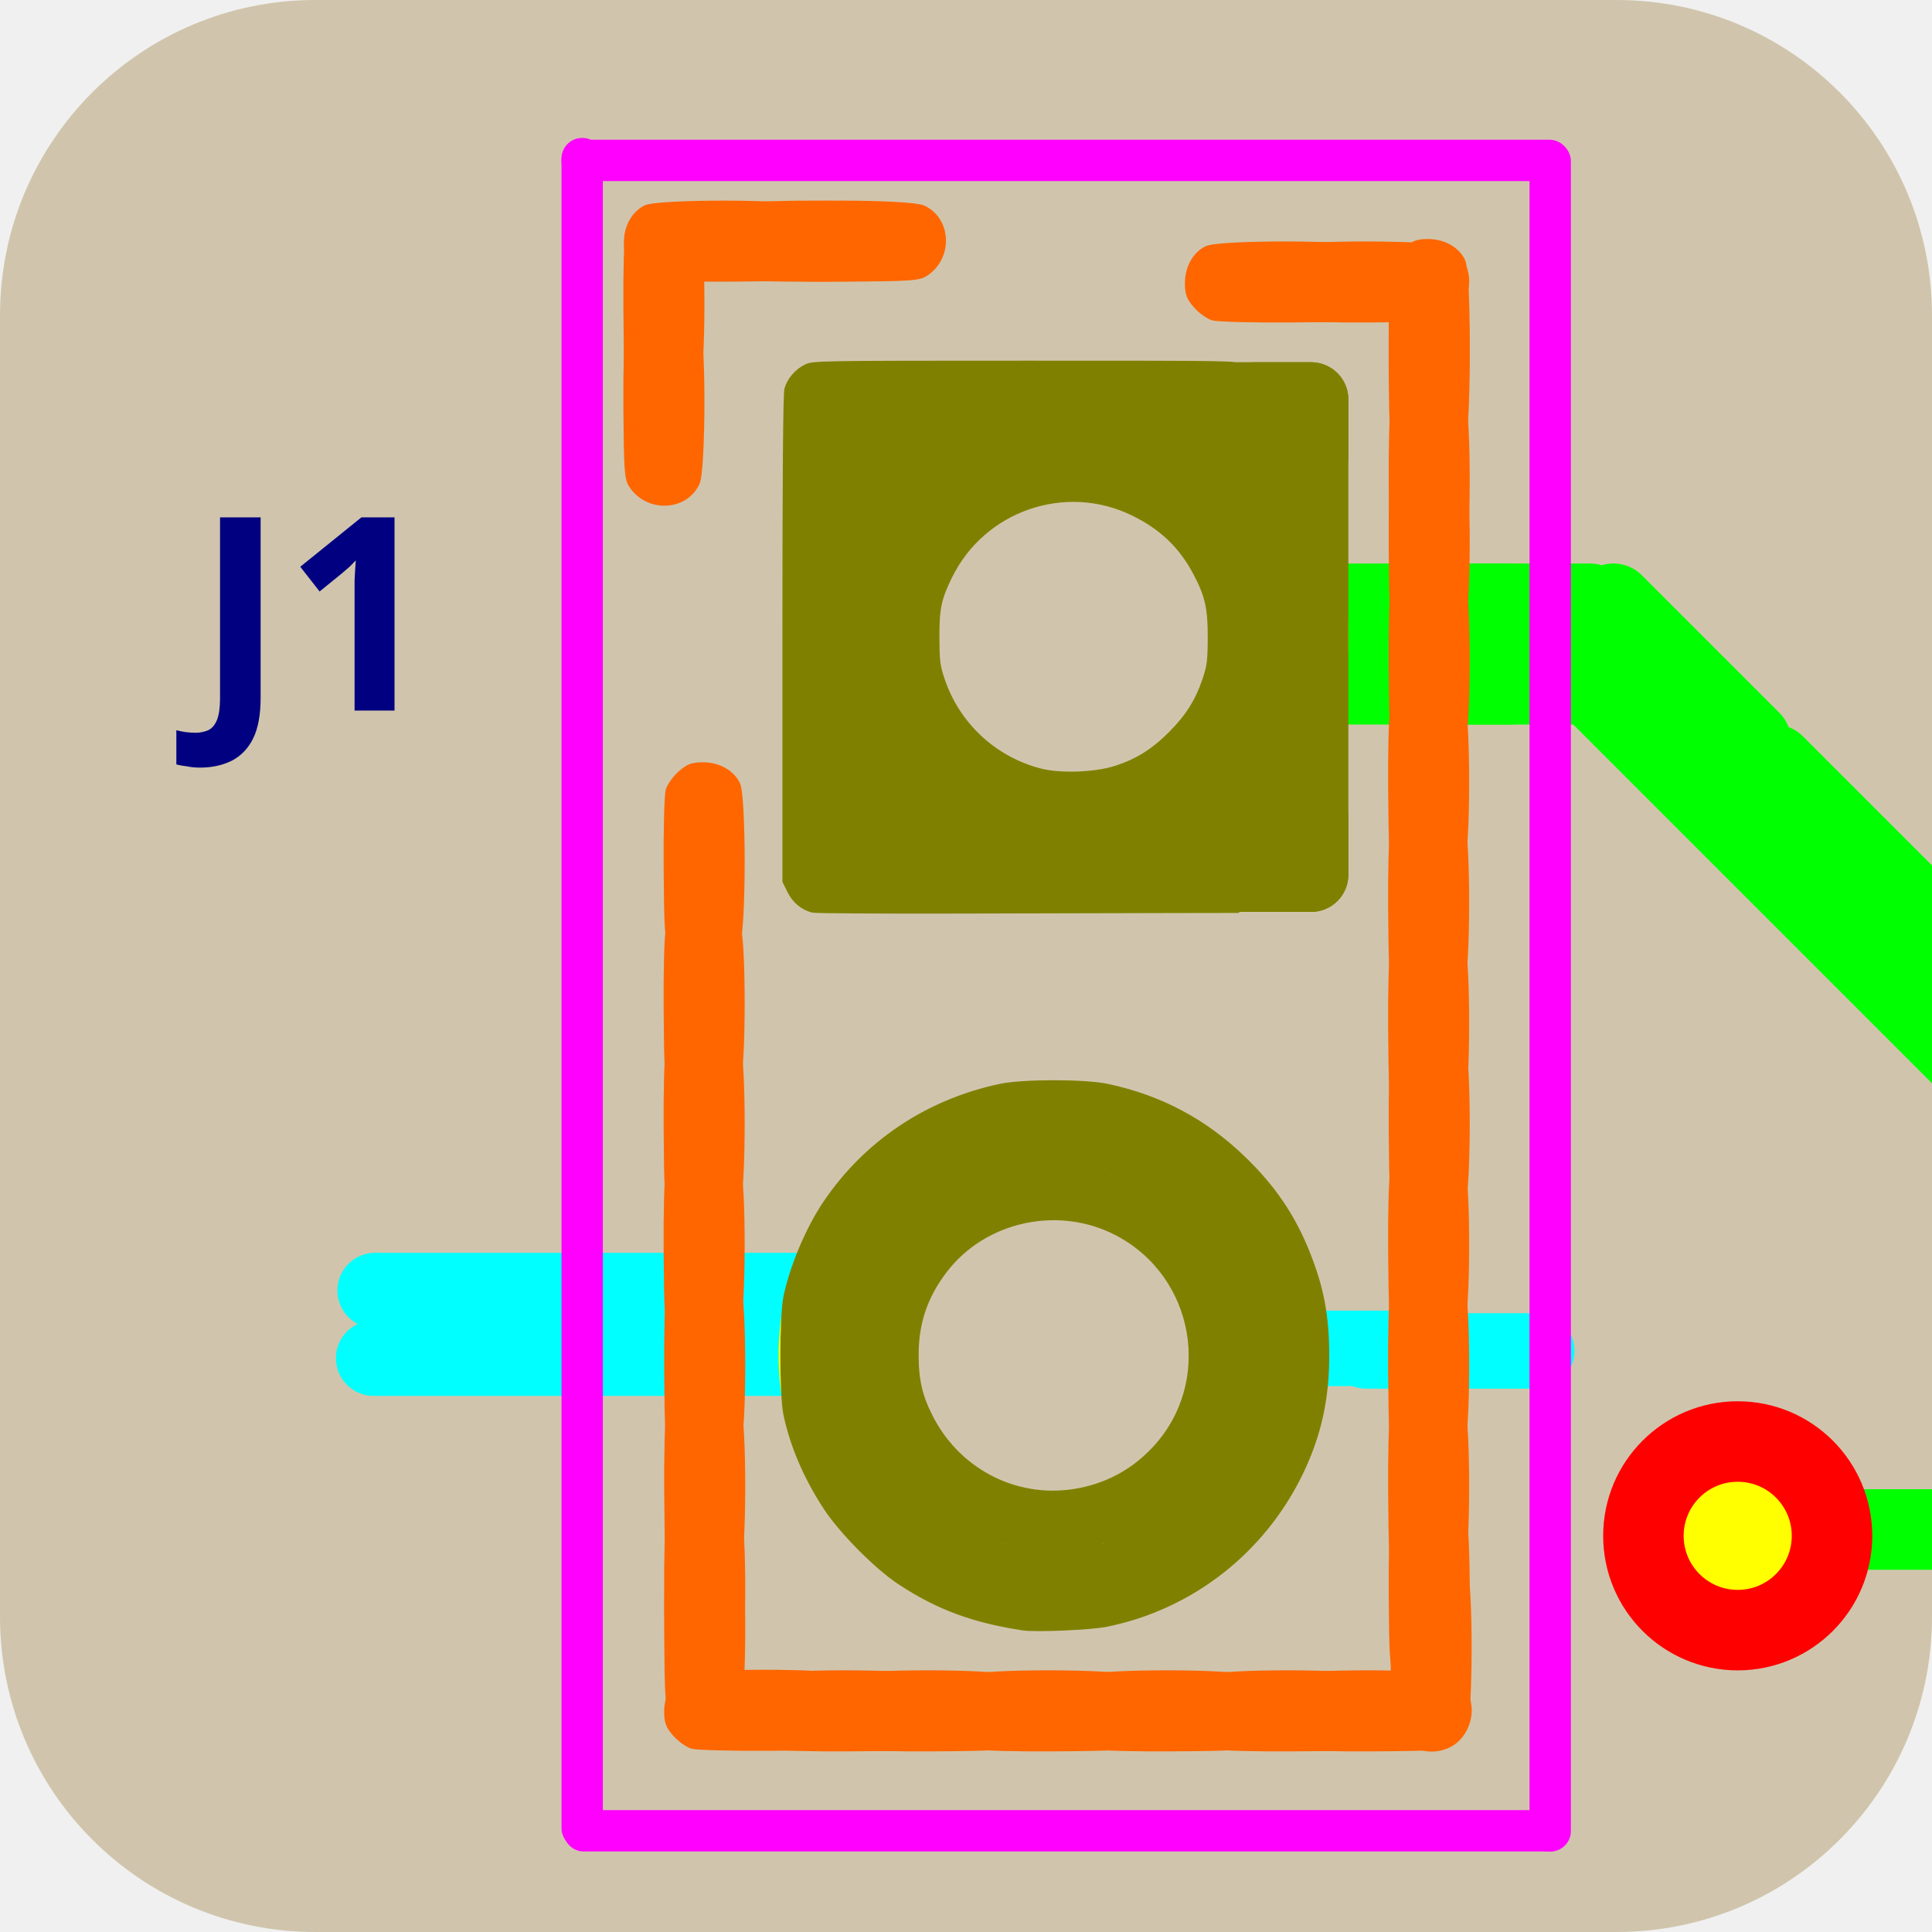
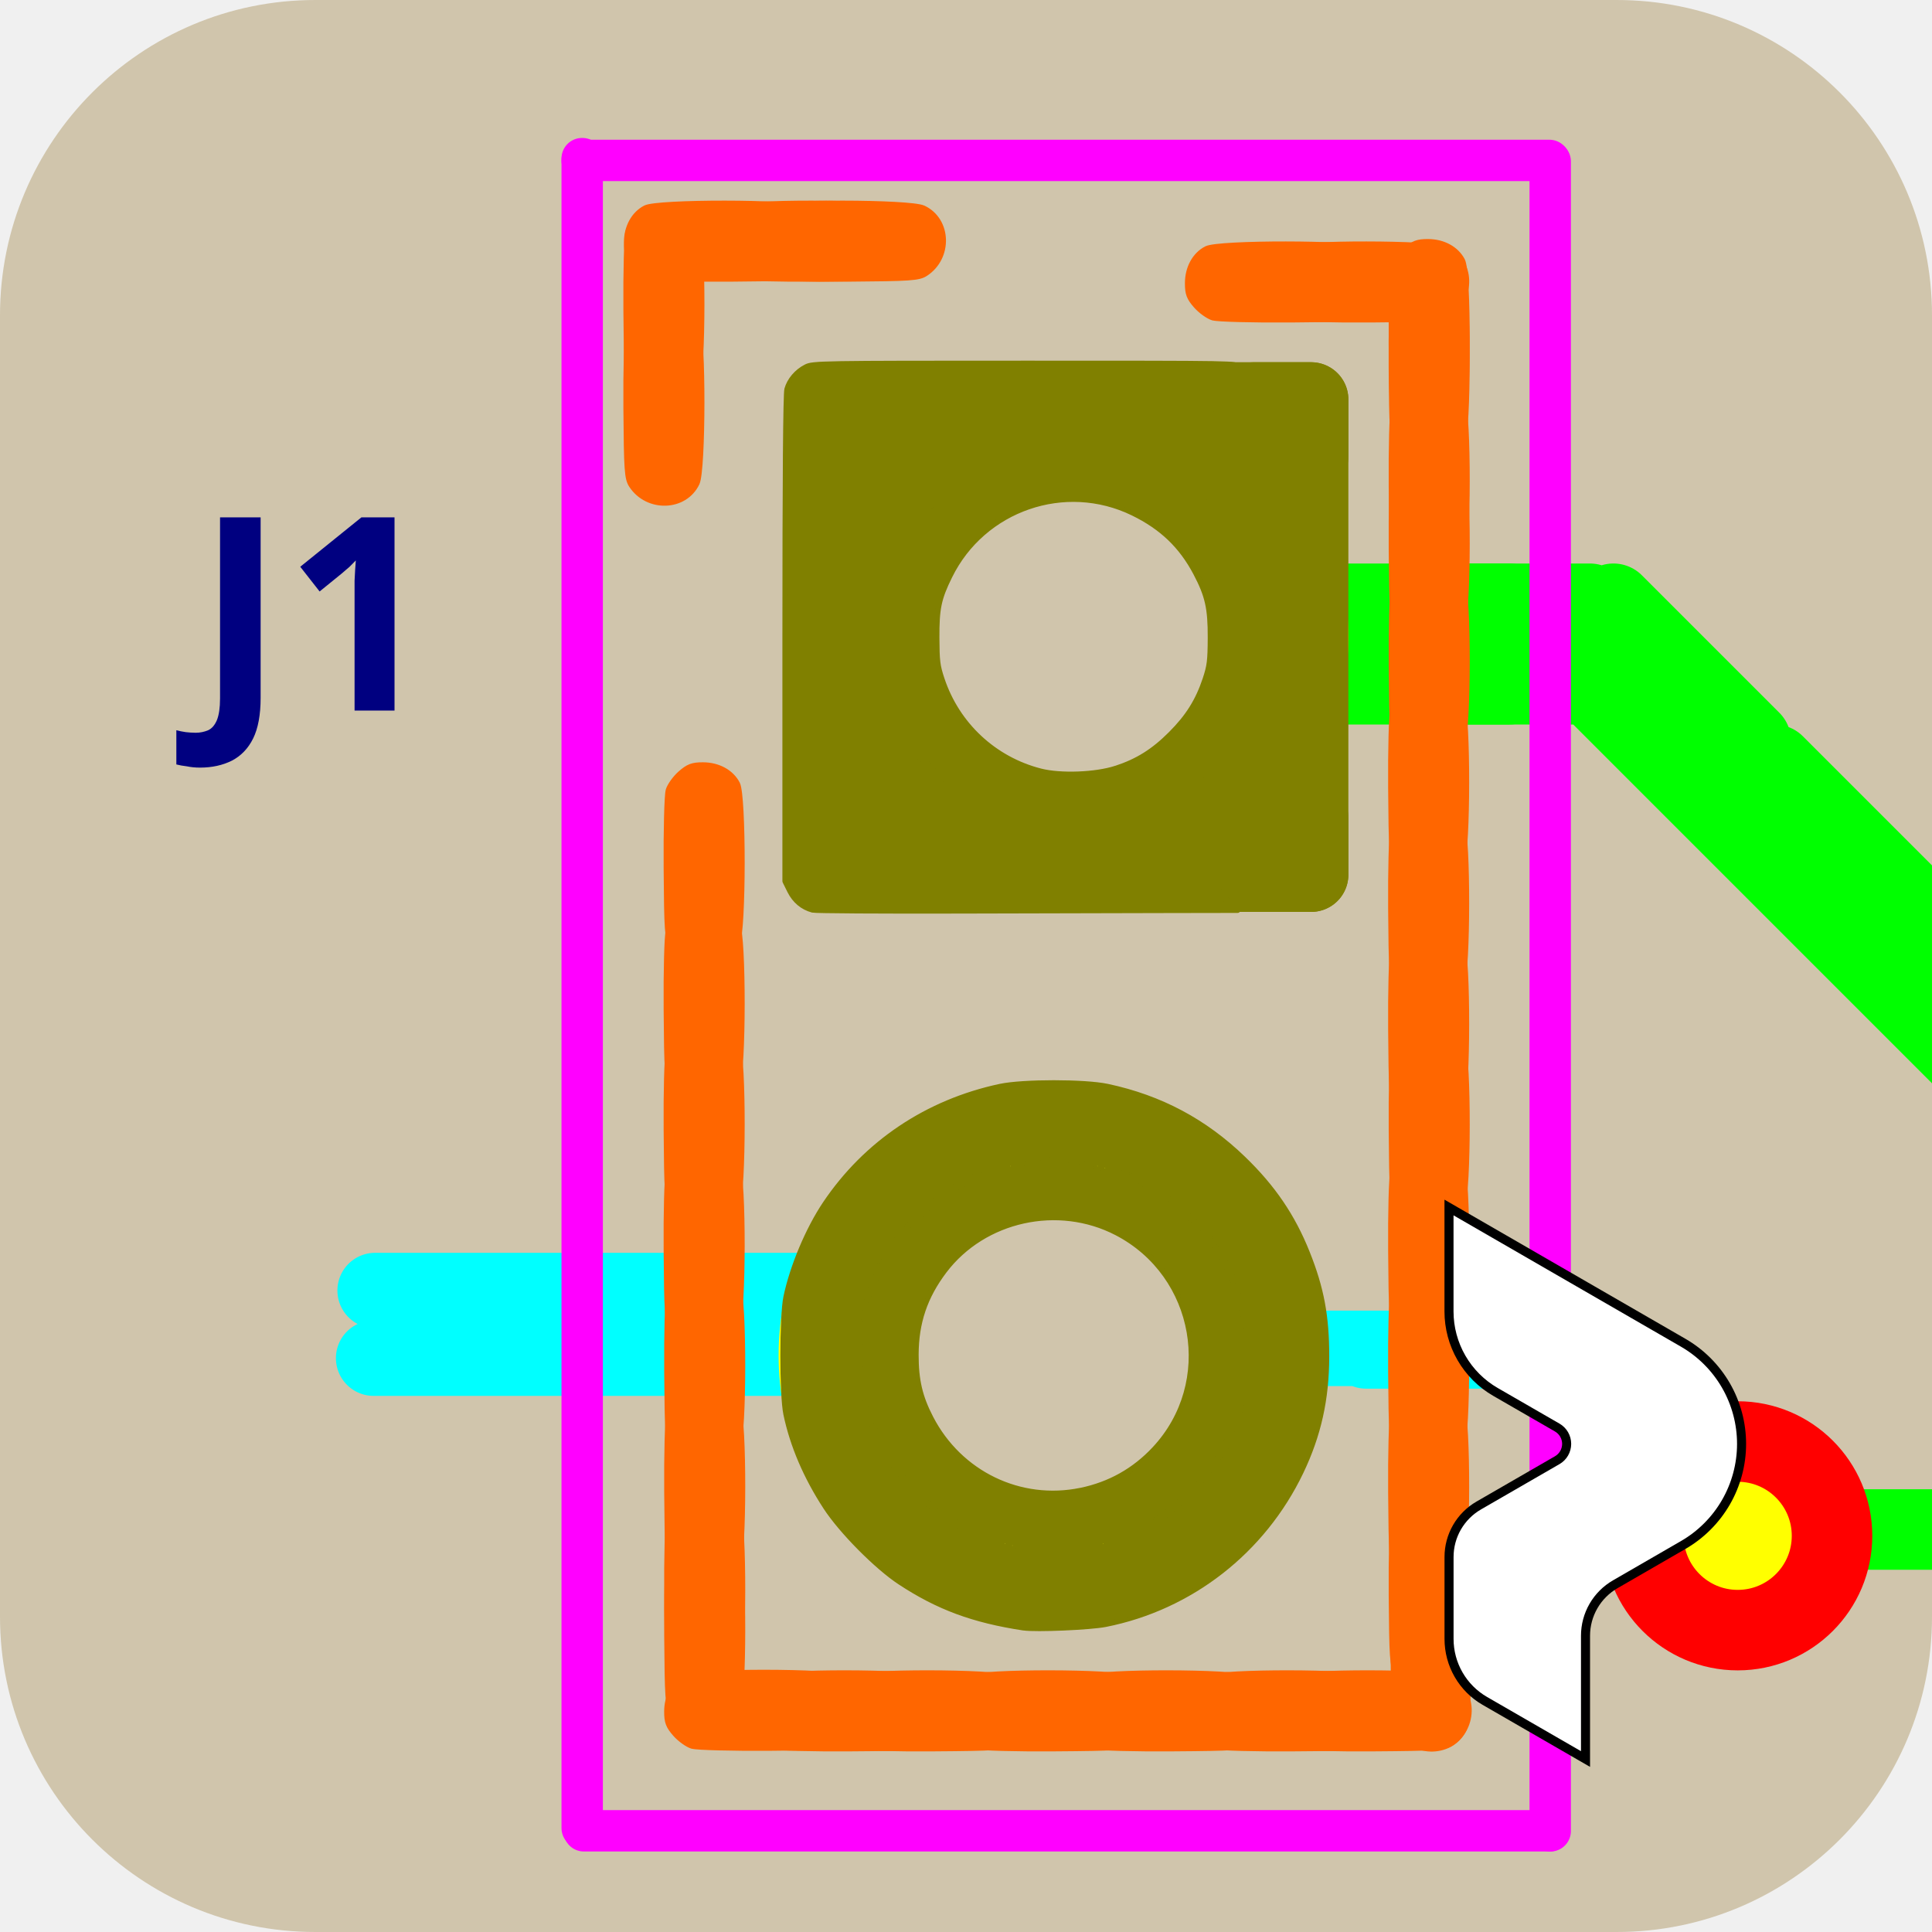
<svg xmlns="http://www.w3.org/2000/svg" data-name="Слой 1" viewBox="0 0 48 48">
  <defs>
    <clipPath id="a" clipPathUnits="userSpaceOnUse">
      <rect width="48" height="48" fill="#e5d7c7" stroke-linejoin="round" stroke-width="2" rx="7.834" />
    </clipPath>
  </defs>
  <g clip-path="url(#clipPath909)">
    <g clip-path="url(#a)">
      <rect width="48" height="48" fill="#d0c5ac" rx="7.834" />
      <text xml:space="preserve" x="4.914" y="17.522" fill="#000080" stroke-width=".319" font-family="sans-serif" font-size="6.678" font-weight="700" letter-spacing="0" style="line-height:1.25;-inkscape-font-specification:&quot;sans-serif, Bold&quot;;font-variant-ligatures:normal;font-variant-caps:normal;font-variant-numeric:normal;font-variant-east-asian:normal" transform="scale(.99259 1.00747)" word-spacing="0">
        <tspan x="4.914" y="17.522">J1</tspan>
      </text>
      <path fill="#0f0" stroke="#0f0" stroke-linecap="round" stroke-linejoin="round" stroke-width="2" d="M32.67 15H37.5m-4.83 2H37.5" class="cls-2" />
      <path fill="#0ff" stroke="#0ff" stroke-linecap="round" stroke-linejoin="round" stroke-width="1.875" d="M35.122 33.5h-4.243m7.302.063h-4.243m-13.257-1.5h-4.243m4.243 1.68h-4.243m.572 0H12.766m3.571-1.68h-4.243m1.469 0H9.32m4.207 1.68H9.283" class="cls-2" />
      <path fill="#0f0" stroke="#0f0" stroke-linecap="round" stroke-linejoin="round" stroke-width="2" d="M44.5 38h4.83" class="cls-2" />
      <ellipse cx="43.173" cy="38.157" fill="#ff0" stroke="#f00" stroke-linejoin="round" stroke-width="2" rx="2.343" ry="2.343" />
      <g fill="none" stroke="#ff0" stroke-linejoin="round" transform="translate(-2 1)">
        <circle cx="28.172" cy="32.672" r="5.828" stroke-width="2" />
        <circle cx="28.172" cy="32.672" r="4.121" stroke-width="1.414" />
      </g>
      <path fill="#f60" stroke="#f60" stroke-linejoin="round" stroke-width=".166" d="M32.141 7.88c-.115-.034-.301-.168-.414-.297-.168-.191-.206-.291-.205-.547 0-.373.175-.693.458-.84.299-.155 3.629-.151 3.956.004.621.295.65 1.204.05 1.597-.163.107-.369.121-1.909.132-.95.007-1.821-.016-1.935-.05z" />
      <path fill="#f60" stroke="#f60" stroke-linejoin="round" stroke-width=".166" d="M30.141 7.88c-.115-.034-.301-.168-.414-.297-.168-.191-.206-.291-.205-.547 0-.373.175-.693.458-.84.299-.155 3.629-.151 3.956.004.621.295.65 1.204.05 1.597-.163.107-.369.121-1.909.132-.95.007-1.821-.016-1.935-.05zM24.264 43.38c-.115-.034-.301-.168-.414-.297-.168-.191-.206-.291-.205-.547 0-.373.175-.693.458-.84.299-.155 3.629-.151 3.956.004.621.295.65 1.204.05 1.597-.163.107-.369.121-1.909.132-.95.007-1.821-.016-1.935-.05z" />
      <path fill="#f60" stroke="#f60" stroke-linejoin="round" stroke-width=".166" d="M27.203 43.38c-.115-.034-.301-.168-.414-.297-.168-.191-.206-.291-.205-.547 0-.373.175-.693.458-.84.299-.155 3.629-.151 3.956.004.621.295.65 1.204.05 1.597-.163.107-.369.121-1.909.132-.95.007-1.821-.016-1.935-.05zm-5.939 0c-.115-.034-.301-.168-.414-.297-.168-.191-.206-.291-.205-.547 0-.373.175-.693.458-.84.299-.155 3.629-.151 3.956.004.621.295.65 1.204.05 1.597-.163.107-.369.121-1.909.132-.95.007-1.821-.016-1.935-.05z" />
      <path fill="#f60" stroke="#f60" stroke-linejoin="round" stroke-width=".166" d="M19.203 43.38c-.115-.034-.301-.168-.414-.297-.168-.191-.206-.291-.205-.547 0-.373.175-.693.458-.84.299-.155 3.629-.151 3.956.004.621.295.65 1.204.05 1.597-.163.107-.369.121-1.909.132-.95.007-1.821-.016-1.935-.05z" />
      <path fill="#f60" stroke="#f60" stroke-linejoin="round" stroke-width=".166" d="M17.203 43.366c-.115-.034-.301-.168-.414-.297-.168-.191-.206-.291-.205-.547 0-.373.175-.693.458-.84.299-.155 3.629-.151 3.956.004.621.295.65 1.204.05 1.597-.163.107-.369.121-1.909.132-.95.007-1.821-.016-1.935-.05zm13 .014c-.115-.034-.301-.168-.414-.297-.168-.191-.206-.291-.205-.547 0-.373.175-.693.458-.84.299-.155 3.629-.151 3.956.004.621.295.65 1.204.05 1.597-.163.107-.369.121-1.909.132-.95.007-1.821-.016-1.935-.05z" />
      <path fill="#f60" stroke="#f60" stroke-linejoin="round" stroke-width=".166" d="M32.203 43.38c-.115-.034-.301-.168-.414-.297-.168-.191-.206-.291-.205-.547 0-.373.175-.693.458-.84.299-.155 3.629-.151 3.956.004.621.295.65 1.204.05 1.597-.163.107-.369.121-1.909.132-.95.007-1.821-.016-1.935-.05zm-16-36.514c-.115-.034-.301-.168-.414-.297-.168-.191-.206-.291-.205-.547 0-.373.175-.693.458-.84.299-.155 3.629-.151 3.956.004.621.295.65 1.204.05 1.597-.163.107-.369.121-1.909.132-.95.007-1.821-.016-1.935-.05z" />
      <path fill="#f60" stroke="#f60" stroke-linejoin="round" stroke-width=".166" d="M18.357 6.866c-.115-.034-.301-.168-.414-.297-.168-.191-.206-.291-.205-.547 0-.373.175-.693.458-.84.299-.155 3.629-.151 3.956.004.621.295.65 1.204.05 1.597-.163.107-.369.121-1.909.132-.95.007-1.821-.016-1.935-.05z" />
      <path fill="#f60" stroke="#f60" stroke-linejoin="round" stroke-width=".166" d="M19.141 6.866c-.115-.034-.301-.168-.414-.297-.168-.191-.206-.291-.205-.547 0-.373.175-.693.458-.84.299-.155 3.629-.151 3.956.004.621.295.65 1.204.05 1.597-.163.107-.369.121-1.909.132-.95.007-1.821-.016-1.935-.05zm15.492.336c.034-.115.168-.301.297-.414.191-.168.291-.206.547-.205.373 0.0.693.175.84.458.155.299.151 3.629-.004 3.956-.295.621-1.204.65-1.597.05-.107-.163-.121-.369-.132-1.909-.007-.95.016-1.821.05-1.935z" />
      <path fill="#f60" stroke="#f60" stroke-linejoin="round" stroke-width=".166" d="M34.634 6.641c.034-.115.168-.301.297-.414.191-.168.291-.206.547-.205.373 0.0.693.175.84.458.155.299.151 3.629-.004 3.956-.295.621-1.204.65-1.597.05-.107-.163-.121-.369-.132-1.909-.007-.95.016-1.821.05-1.935z" />
      <path fill="#f60" stroke="#f60" stroke-linejoin="round" stroke-width=".166" d="M34.634 10.141c.034-.115.168-.301.297-.414.191-.168.291-.206.547-.205.373 0.0.693.175.84.458.155.299.151 3.629-.004 3.956-.295.621-1.204.65-1.597.05-.107-.163-.121-.369-.132-1.909-.007-.95.016-1.821.05-1.935z" />
      <g fill="none" stroke="#ff0" stroke-linejoin="round" transform="translate(-1.5 -16.84344)">
        <circle cx="28.172" cy="32.672" r="5.828" stroke-width="2" />
        <circle cx="28.172" cy="32.672" r="4.121" stroke-width="1.414" />
      </g>
      <path fill="#808000" stroke="#808000" stroke-linejoin="round" stroke-width="1.86" d="M20.43 20.312h12.14v1.414H20.43zm-0-10.383h12.14v1.414H20.43z" />
      <path fill="#808000" stroke="#808000" stroke-linejoin="round" stroke-width="1.844" d="M31.148 21.734V9.922h1.43v11.812z" />
      <path fill="none" stroke="#ff0" stroke-linejoin="round" stroke-width="1.844" d="M20.422 21.734V9.922h1.43v11.812z" />
      <path fill="#0f0" stroke="#0f0" stroke-linecap="round" stroke-linejoin="round" stroke-width="2" d="M34.67 15H39.5m-3.83 2H40.5m-.415-2L43.5 18.415m-4.415-1.831L42.5 20m-.415-.415L45.5 23m-1.415-1.415L47.5 25m-.915-.915L50 27.5m-3.415-5.415L50 25.5M44.085 19 47.5 22.415" class="cls-2" />
      <path fill="#f60" stroke="#f60" stroke-linejoin="round" stroke-width=".166" d="M34.634 11.703c.034-.115.168-.301.297-.414.191-.168.291-.206.547-.205.373 0.0.693.175.84.458.155.299.151 3.629-.004 3.956-.295.621-1.204.65-1.597.05-.107-.163-.121-.369-.132-1.909-.007-.95.016-1.821.05-1.935z" />
      <path fill="#f60" stroke="#f60" stroke-linejoin="round" stroke-width=".166" d="M34.634 14.641c.034-.115.168-.301.297-.414.191-.168.291-.206.547-.205.373 0.0.693.175.84.458.155.299.151 3.629-.004 3.956-.295.621-1.204.65-1.597.05-.107-.163-.121-.369-.132-1.909-.007-.95.016-1.821.05-1.935z" />
      <path fill="#f60" stroke="#f60" stroke-linejoin="round" stroke-width=".166" d="M34.62 17.641c.034-.115.168-.301.297-.414.191-.168.291-.206.547-.205.373 0.0.693.175.84.458.155.299.151 3.629-.004 3.956-.295.621-1.204.65-1.597.05-.107-.163-.121-.369-.132-1.909-.007-.95.016-1.821.05-1.935z" />
      <path fill="#f60" stroke="#f60" stroke-linejoin="round" stroke-width=".166" d="M34.62 20.641c.034-.115.168-.301.297-.414.191-.168.291-.206.547-.205.373 0.0.693.175.84.458.155.299.151 3.629-.004 3.956-.295.621-1.204.65-1.597.05-.107-.163-.121-.369-.132-1.909-.007-.95.016-1.821.05-1.935z" />
      <path fill="#f60" stroke="#f60" stroke-linejoin="round" stroke-width=".166" d="M34.62 23.641c.034-.115.168-.301.297-.414.191-.168.291-.206.547-.205.373 0.0.693.175.84.458.155.299.151 3.629-.004 3.956-.295.621-1.204.65-1.597.05-.107-.163-.121-.369-.132-1.909-.007-.95.016-1.821.05-1.935z" />
      <path fill="#f60" stroke="#f60" stroke-linejoin="round" stroke-width=".166" d="M34.634 26.141c.034-.115.168-.301.297-.414.191-.168.291-.206.547-.205.373 0.0.693.175.84.458.155.299.151 3.629-.004 3.956-.295.621-1.204.65-1.597.05-.107-.163-.121-.369-.132-1.909-.007-.95.016-1.821.05-1.935z" />
      <path fill="#f60" stroke="#f60" stroke-linejoin="round" stroke-width=".166" d="M34.62 29.141c.034-.115.168-.301.297-.414.191-.168.291-.206.547-.205.373 0.0.693.175.84.458.155.299.151 3.629-.004 3.956-.295.621-1.204.65-1.597.05-.107-.163-.121-.369-.132-1.909-.007-.95.016-1.821.05-1.935z" />
      <path fill="#f60" stroke="#f60" stroke-linejoin="round" stroke-width=".166" d="M34.62 32.141c.034-.115.168-.301.297-.414.191-.168.291-.206.547-.205.373 0.0.693.175.84.458.155.299.151 3.629-.004 3.956-.295.621-1.204.65-1.597.05-.107-.163-.121-.369-.132-1.909-.007-.95.016-1.821.05-1.935z" />
      <path fill="#f60" stroke="#f60" stroke-linejoin="round" stroke-width=".166" d="M34.62 35.141c.034-.115.168-.301.297-.414.191-.168.291-.206.547-.205.373 0.0.693.175.84.458.155.299.151 3.629-.004 3.956-.295.621-1.204.65-1.597.05-.107-.163-.121-.369-.132-1.909-.007-.95.016-1.821.05-1.935z" />
      <path fill="#f60" stroke="#f60" stroke-linejoin="round" stroke-width=".166" d="M34.634 37.703c.034-.115.168-.301.297-.414.191-.168.291-.206.547-.205.373 0.0.693.175.84.458.155.299.151 3.629-.004 3.956-.295.621-1.204.65-1.597.05-.107-.163-.121-.369-.132-1.909-.007-.95.016-1.821.05-1.935z" />
      <path fill="#f60" stroke="#f60" stroke-linejoin="round" stroke-width=".166" d="M34.681 39.156c.034-.115.168-.301.297-.414.191-.168.291-.206.547-.205.373 0.0.693.175.84.458.155.299.151 3.629-.004 3.956-.295.621-1.204.65-1.597.05-.107-.163-.121-.369-.132-1.909-.007-.95.016-1.821.05-1.935zm-18.047-7.014c.034-.115.168-.301.297-.414.191-.168.291-.206.547-.205.373 0.0.693.175.84.458.155.299.151 3.629-.004 3.956-.295.621-1.204.65-1.597.05-.107-.163-.121-.369-.132-1.909-.007-.95.016-1.821.05-1.935z" />
      <path fill="#f60" stroke="#f60" stroke-linejoin="round" stroke-width=".166" d="M16.634 35.141c.034-.115.168-.301.297-.414.191-.168.291-.206.547-.205.373 0.0.693.175.84.458.155.299.151 3.629-.004 3.956-.295.621-1.204.65-1.597.05-.107-.163-.121-.369-.132-1.909-.007-.95.016-1.821.05-1.935z" />
      <path fill="#f60" stroke="#f60" stroke-linejoin="round" stroke-width=".166" d="M16.634 37.703c.034-.115.168-.301.297-.414.191-.168.291-.206.547-.205.373 0.0.693.175.84.458.155.299.151 3.629-.004 3.956-.295.621-1.204.65-1.597.05-.107-.163-.121-.369-.132-1.909-.007-.95.016-1.821.05-1.935z" />
      <path fill="#f60" stroke="#f60" stroke-linejoin="round" stroke-width=".166" d="M16.634 38.703c.034-.115.168-.301.297-.414.191-.168.291-.206.547-.205.373 0.0.693.175.84.458.155.299.151 3.629-.004 3.956-.295.621-1.204.65-1.597.05-.107-.163-.121-.369-.132-1.909-.007-.95.016-1.821.05-1.935zm-.014-9.561c.034-.115.168-.301.297-.414.191-.168.291-.206.547-.205.373 0.0.693.175.84.458.155.299.151 3.629-.004 3.956-.295.621-1.204.65-1.597.05-.107-.163-.121-.369-.132-1.909-.007-.95.016-1.821.05-1.935z" />
      <path fill="#f60" stroke="#f60" stroke-linejoin="round" stroke-width=".166" d="M16.62 26.141c.034-.115.168-.301.297-.414.191-.168.291-.206.547-.205.373 0.0.693.175.84.458.155.299.151 3.629-.004 3.956-.295.621-1.204.65-1.597.05-.107-.163-.121-.369-.132-1.909-.007-.95.016-1.821.05-1.935z" />
      <path fill="#f60" stroke="#f60" stroke-linejoin="round" stroke-width=".166" d="M16.62 23.141c.034-.115.168-.301.297-.414.191-.168.291-.206.547-.205.373 0.0.693.175.84.458.155.299.151 3.629-.004 3.956-.295.621-1.204.65-1.597.05-.107-.163-.121-.369-.132-1.909-.007-.95.016-1.821.05-1.935z" />
      <path fill="#f60" stroke="#f60" stroke-linejoin="round" stroke-width=".166" d="M16.62 19.641c.034-.115.168-.301.297-.414.191-.168.291-.206.547-.205.373 0.0.693.175.84.458.155.299.151 3.629-.004 3.956-.295.621-1.204.65-1.597.05-.107-.163-.121-.369-.132-1.909-.007-.95.016-1.821.05-1.935zm-1-13.878c.034-.115.168-.301.297-.414.191-.168.291-.206.547-.205.373 0.0.693.175.84.458.155.299.151 3.629-.004 3.956-.295.621-1.204.65-1.597.05-.107-.163-.121-.369-.132-1.909-.007-.95.016-1.821.05-1.935z" />
      <path fill="#f60" stroke="#f60" stroke-linejoin="round" stroke-width=".166" d="M15.62 8.203c.034-.115.168-.301.297-.414.191-.168.291-.206.547-.205.373 0.0.693.175.84.458.155.299.151 3.629-.004 3.956-.295.621-1.204.65-1.597.05-.107-.163-.121-.369-.132-1.909-.007-.95.016-1.821.05-1.935z" />
      <path fill="#f0f" stroke="#f0f" stroke-linejoin="round" stroke-width="1.009" d="M14.455 3.976h24.04v.019h-24.04z" />
      <path fill="#f0f" stroke="#f0f" stroke-linejoin="round" stroke-width="1.009" d="M14.505 45.476h23.991v.019H14.505z" />
      <path fill="#f0f" stroke="#f0f" stroke-linejoin="round" stroke-width="1.017" d="M38.509 45.491V4.009h.011v41.483zm-24.05-.072V3.936h.011v41.483z" />
      <path fill="#808000" stroke="#808000" stroke-linejoin="round" stroke-width=".125" d="M20.186 22.611c-.247-.066-.444-.231-.565-.474l-.12-.242 0-6.026c0-4.001.017-6.085.049-6.2.062-.225.244-.439.471-.554.175-.089.312-.092 5.49-.092 5.248 0 5.309.001 5.164.09-.207.126-.379.368-.435.614-.027.116-.049.783-.05 1.496l-.001 1.286-.129-.113-.129-.113.129.143.129.143v6.552l-.129.143-.129.143.129-.113.129-.113v1.289c0 1.523.024 1.655.351 1.956l.21.193-1.722.003c-.947.002-3.296.008-5.22.013-1.924.005-3.553-.005-3.62-.023zm2.942-3.533c-.148-.168-.28-.305-.292-.305-.025 0 .096.144.365.434.268.289.217.199-.072-.129zm4.599.008c.536-.176.93-.422 1.359-.852.428-.428.674-.82.854-1.359.11-.332.125-.451.128-1.031.003-.732-.067-1.046-.36-1.602-.358-.679-.842-1.142-1.559-1.492-1.685-.821-3.724-.118-4.552 1.569-.272.553-.323.798-.32 1.524.003.581.017.699.128 1.031.377 1.132 1.294 1.987 2.447 2.282.497.127 1.373.094 1.875-.071zm-4.547-6.547c.153-.155.268-.281.255-.281-.013 0-.149.127-.302.281-.153.155-.268.281-.255.281.013 0 .149-.127.302-.281zm2.25 27.908c-1.251-.19-2.123-.513-3.07-1.136-.58-.382-1.459-1.269-1.848-1.867-.49-.752-.824-1.533-.987-2.31-.1-.474-.099-2.437.001-2.912.159-.756.55-1.684.974-2.316 1.014-1.508 2.535-2.528 4.345-2.915.567-.121 2.105-.121 2.672 0 1.312.28 2.411.865 3.374 1.795.738.713 1.227 1.432 1.589 2.338.353.884.483 1.58.482 2.578-.001 1.059-.201 1.955-.639 2.87-.943 1.968-2.743 3.37-4.861 3.788-.377.074-1.73.132-2.03.086zm1.02-1.974c-.161-.009-.425-.009-.586 0-.161.009-.029.017.293.017.322 0 .454-.007.293-.017zm-.984-.043c-.032-.013-.085-.013-.117 0-.032.013-.006.024.059.024.064 0 .091-.011.059-.024zm1.548 0c-.032-.013-.095-.014-.141-.002-.046.012-.02.022.058.023.077.001.115-.009.083-.022zm-1.807-.044c-.016-.016-.056-.017-.09-.004-.037.015-.026.026.028.028.049.002.077-.009.062-.025zm2.04-.003c-.032-.013-.085-.013-.117 0-.032.013-.006.024.059.024.064 0 .091-.011.059-.024zm-2.228-.044c-.016-.016-.056-.017-.09-.004-.037.015-.026.026.028.028.049.002.077-.009.062-.025zm2.438 0c-.016-.016-.056-.017-.09-.004-.037.015-.026.026.028.028.049.002.077-.009.062-.025zm-2.683-.065c-.129-.055-.203-.055-.117 0 .039.025.102.044.141.043.046-.002.038-.016-.023-.043zm-.398-.141c-.039-.025-.091-.045-.117-.045-.026 0-.015.02.023.045.039.025.091.045.117.045.026 0 .015-.02-.023-.045zm3.844-.07c.064-.037.096-.067.07-.067-.026 0-.1.03-.164.067-.064.037-.096.067-.07.067.026 0 .1-.03.164-.067zm.422-.237c0-.013-.063.009-.141.049-.077.04-.141.083-.141.096 0 .013.063-.009.141-.049.077-.04.141-.083.141-.096zm-4.828.051c0-.012-.047-.045-.105-.073-.101-.049-.102-.048-.014.022.096.077.12.087.12.051zm5.218-.303c.03-.037-.035-.007-.144.065-.11.072-.199.14-.199.151 0 .034.285-.146.343-.216zm-5.783-.065c-.038-.034-.229-.208-.424-.387l-.355-.325.393.387c.216.213.407.387.424.387.017 0 .001-.028-.037-.061zm6.002-.103c.061-.064.1-.117.087-.117-.013 0-.073.053-.134.117-.061.064-.1.117-.087.117.013 0 .073-.053.134-.117zm.572-.551c.289-.344.186-.263-.149.117-.165.187-.241.287-.169.223.072-.064.215-.217.318-.34zm-2.972.172c.719-.149 1.33-.491 1.831-1.027 1.539-1.645 1.072-4.322-.936-5.367-1.455-.757-3.303-.35-4.282.943-.483.638-.701 1.284-.703 2.08-.001.631.096 1.05.367 1.572.715 1.382 2.22 2.109 3.723 1.798zm-4.517-.465c-.069-.09-.136-.164-.149-.164-.023 0 .034.083.169.246.123.149.108.085-.02-.082zm7.767-.059c.058-.074.057-.076-.018-.018-.045.035-.082.072-.082.082 0 .039.038.014.1-.064zm.228-.34c.028-.052.04-.094.027-.094-.013 0-.046.042-.074.094-.028.052-.04.094-.027.094.013 0 .046-.042.074-.094zm-8.32-.094c-.04-.077-.083-.141-.096-.141-.013 0 .009.063.049.141.04.077.083.141.096.141.013 0-.009-.063-.049-.141zm8.487-.192c.041-.08.067-.153.056-.163-.01-.01-.054.055-.096.145-.096.202-.063.218.04.018zm-8.762-.355c-.04-.073-.073-.118-.074-.1-.003.056.106.273.127.253.011-.011-.013-.079-.053-.153zm8.97-.133c0-.026-.02-.015-.045.023s-.045.091-.045.117c0 .026.02.015.045-.023.025-.039.045-.091.045-.117zm.127-.454c-.015-.037-.026-.026-.028.028-.002.049.009.077.025.062.016-.016.017-.056.004-.09zm-9.328-.094c-.015-.037-.026-.026-.028.028-.002.049.009.077.025.062.016-.016.017-.056.004-.09zm9.375-.094c-.015-.037-.026-.026-.028.028-.002.049.009.077.025.062.016-.016.017-.056.004-.09zm-9.423-.144c-.013-.032-.024-.006-.024.059 0 .064.011.091.024.059.013-.032.013-.085 0-.117zm9.469-.094c-.013-.032-.024-.006-.024.059 0 .064.011.091.024.059.013-.032.013-.085 0-.117zm-9.514-.211c-.012-.045-.021-.008-.021.082 0 .09.01.127.021.082.012-.045.012-.119 0-.164zm9.563-.164c-.011-.058-.02-.011-.02.105 0 .116.009.163.02.105.011-.058.011-.153 0-.211zm-9.608-.727c-.009-.148-.017-.027-.017.27 0 .296.008.418.017.27.009-.148.009-.391 0-.539zm9.656.094c-.01-.097-.018-.018-.018.176 0 .193.008.272.018.176.01-.097.01-.255 0-.352zm-.048-.492c-.011-.058-.021-.022-.021.081-.001.103.009.151.02.106.012-.045.012-.129.001-.188zm-9.563-.117c-.012-.046-.022-.02-.023.058-.001.077.009.115.022.083.013-.032.014-.095.002-.141zm9.507-.247c-.018-.107-.042-.185-.053-.173-.011.011-.006.108.011.216.017.107.041.185.053.173.012-.012.007-.109-.011-.216zm-9.461-.012c-.013-.032-.024-.006-.024.059 0 .064.011.091.024.059.013-.032.013-.085 0-.117zm.048-.185c-.015-.037-.026-.026-.028.028-.002.049.009.077.025.062.016-.016.017-.056.004-.09zm.148-.437c-0-.026-.029.016-.065.094-.035.077-.064.172-.063.211.001.039.03-.004.065-.094.035-.09.063-.185.063-.211zm9.101.084c-.051-.08-.052-.08-.027.002.015.047.029.111.031.141.003.04.01.039.027-.002.013-.031-.001-.095-.031-.141zm-9.001-.318c0-.026-.02-.015-.045.023-.025.039-.045.091-.045.117 0 .026.02.015.045-.023.025-.039.045-.091.045-.117zm8.769-.253c-.079-.157-.154-.286-.167-.286-.012 0 .045.136.127.303.082.167.157.295.167.286.009-.009-.048-.146-.127-.303zm-8.632-.04c.055-.11.09-.199.077-.199-.027 0-.213.354-.213.404 0 .051.027.01.136-.205zm.307-.51c.096-.145.262-.361.369-.48.153-.171.161-.187.038-.076-.181.163-.662.82-.601.82.011 0 .098-.119.194-.263zm8.056.072c-.047-.079-.143-.211-.214-.293-.073-.084-.044-.022.068.144.208.309.289.392.147.149zm-.578-.727c-.141-.144-.341-.327-.444-.408-.103-.081.002.036.234.259.476.458.596.544.209.149zm-6.678-.254c.101-.103.173-.188.16-.188-.013 0-.106.084-.207.188-.101.103-.173.188-.16.188.013 0 .106-.084.207-.188zm.311-.27c.058-.074.057-.076-.018-.018-.045.035-.082.072-.082.082 0 .039.038.014.1-.064zm5.675-.07c-.027-.032-.119-.099-.205-.148-.184-.105-.153-.061.065.093.177.125.21.138.14.055zm-4.931-.389c0-.013-.084.02-.188.072s-.188.106-.188.119c0 .013.084-.02.188-.072s.188-.106.188-.119zm4.547.143c0-.028-.453-.259-.502-.256-.02.001.079.064.221.138.288.152.281.149.281.118zm-4.313-.235c.064-.037.096-.067.07-.067-.026 0-.1.03-.164.067-.064.037-.096.067-.07.067.026 0 .1-.03.164-.067zm3.703-.07c-.039-.025-.091-.045-.117-.045-.026 0-.015.02.023.045.039.025.091.045.117.045.026 0 .015-.02-.023-.045zm-3.328-.07c.09-.035.132-.064.094-.065-.039-.001-.134.028-.211.063-.181.083-.097.084.117.002zm2.847-.099c-.016-.016-.056-.017-.09-.004-.037.015-.026.026.028.028.049.002.077-.009.062-.025zm-2.344-.047c-.016-.016-.056-.017-.09-.004-.037.015-.026.026.028.028.049.002.077-.009.062-.025zm2.156 0c-.016-.016-.056-.017-.09-.004-.037.015-.026.026.028.028.049.002.077-.009.062-.025zm-1.944-.05c-.032-.013-.085-.013-.117 0-.032.013-.006.024.059.024.064 0 .091-.011.059-.024zm1.734 0c-.032-.013-.085-.013-.117 0-.032.013-.006.024.059.024.064 0 .091-.011.059-.024zm-1.335-.048c-.045-.012-.129-.012-.188-.001-.058.011-.022.021.081.021.103.001.151-.009.106-.02zm1.031 0c-.045-.012-.129-.012-.188-.001-.058.011-.022.021.081.021.103.001.151-.009.106-.02zm-.539-.045c-.032-.013-.095-.014-.141-.002-.046.012-.02.022.058.023.077.001.115-.009.083-.022z" />
    </g>
  </g>
+   <g transform="translate(36 30) scale(.15 .15)" stroke="black" stroke-width="1.5">
+     <path d="M22.611 70.931V91.35L5.932 81.722C4.13 80.682 2.635 79.186 1.594 77.384C0.554 75.583 0.007 73.539 0.007 71.459V57.88C0.007 56.153 0.462 54.456 1.325 52.96C2.189 51.465 3.431 50.222 4.927 49.359L17.927 41.853C18.401 41.579 18.796 41.185 19.07 40.711C19.343 40.236 19.488 39.698 19.488 39.15C19.488 38.602 19.343 38.064 19.07 37.589C18.796 37.115 18.401 36.721 17.927 36.447L7.7 30.547C5.359 29.197 3.416 27.254 2.064 24.914C0.712 22.574 0.001 19.92 0 17.218V0L22.6 13.051L38.785 22.396C41.726 24.094 44.168 26.536 45.867 29.477C47.565 32.419 48.459 35.755 48.459 39.151C48.459 42.547 47.565 45.883 45.867 48.825C44.168 51.766 41.726 54.208 38.785 55.906L27.527 62.41C26.032 63.274 24.791 64.516 23.928 66.012C23.065 67.508 22.611 69.204 22.611 70.931Z" fill="white" />
+   </g>
</svg>
